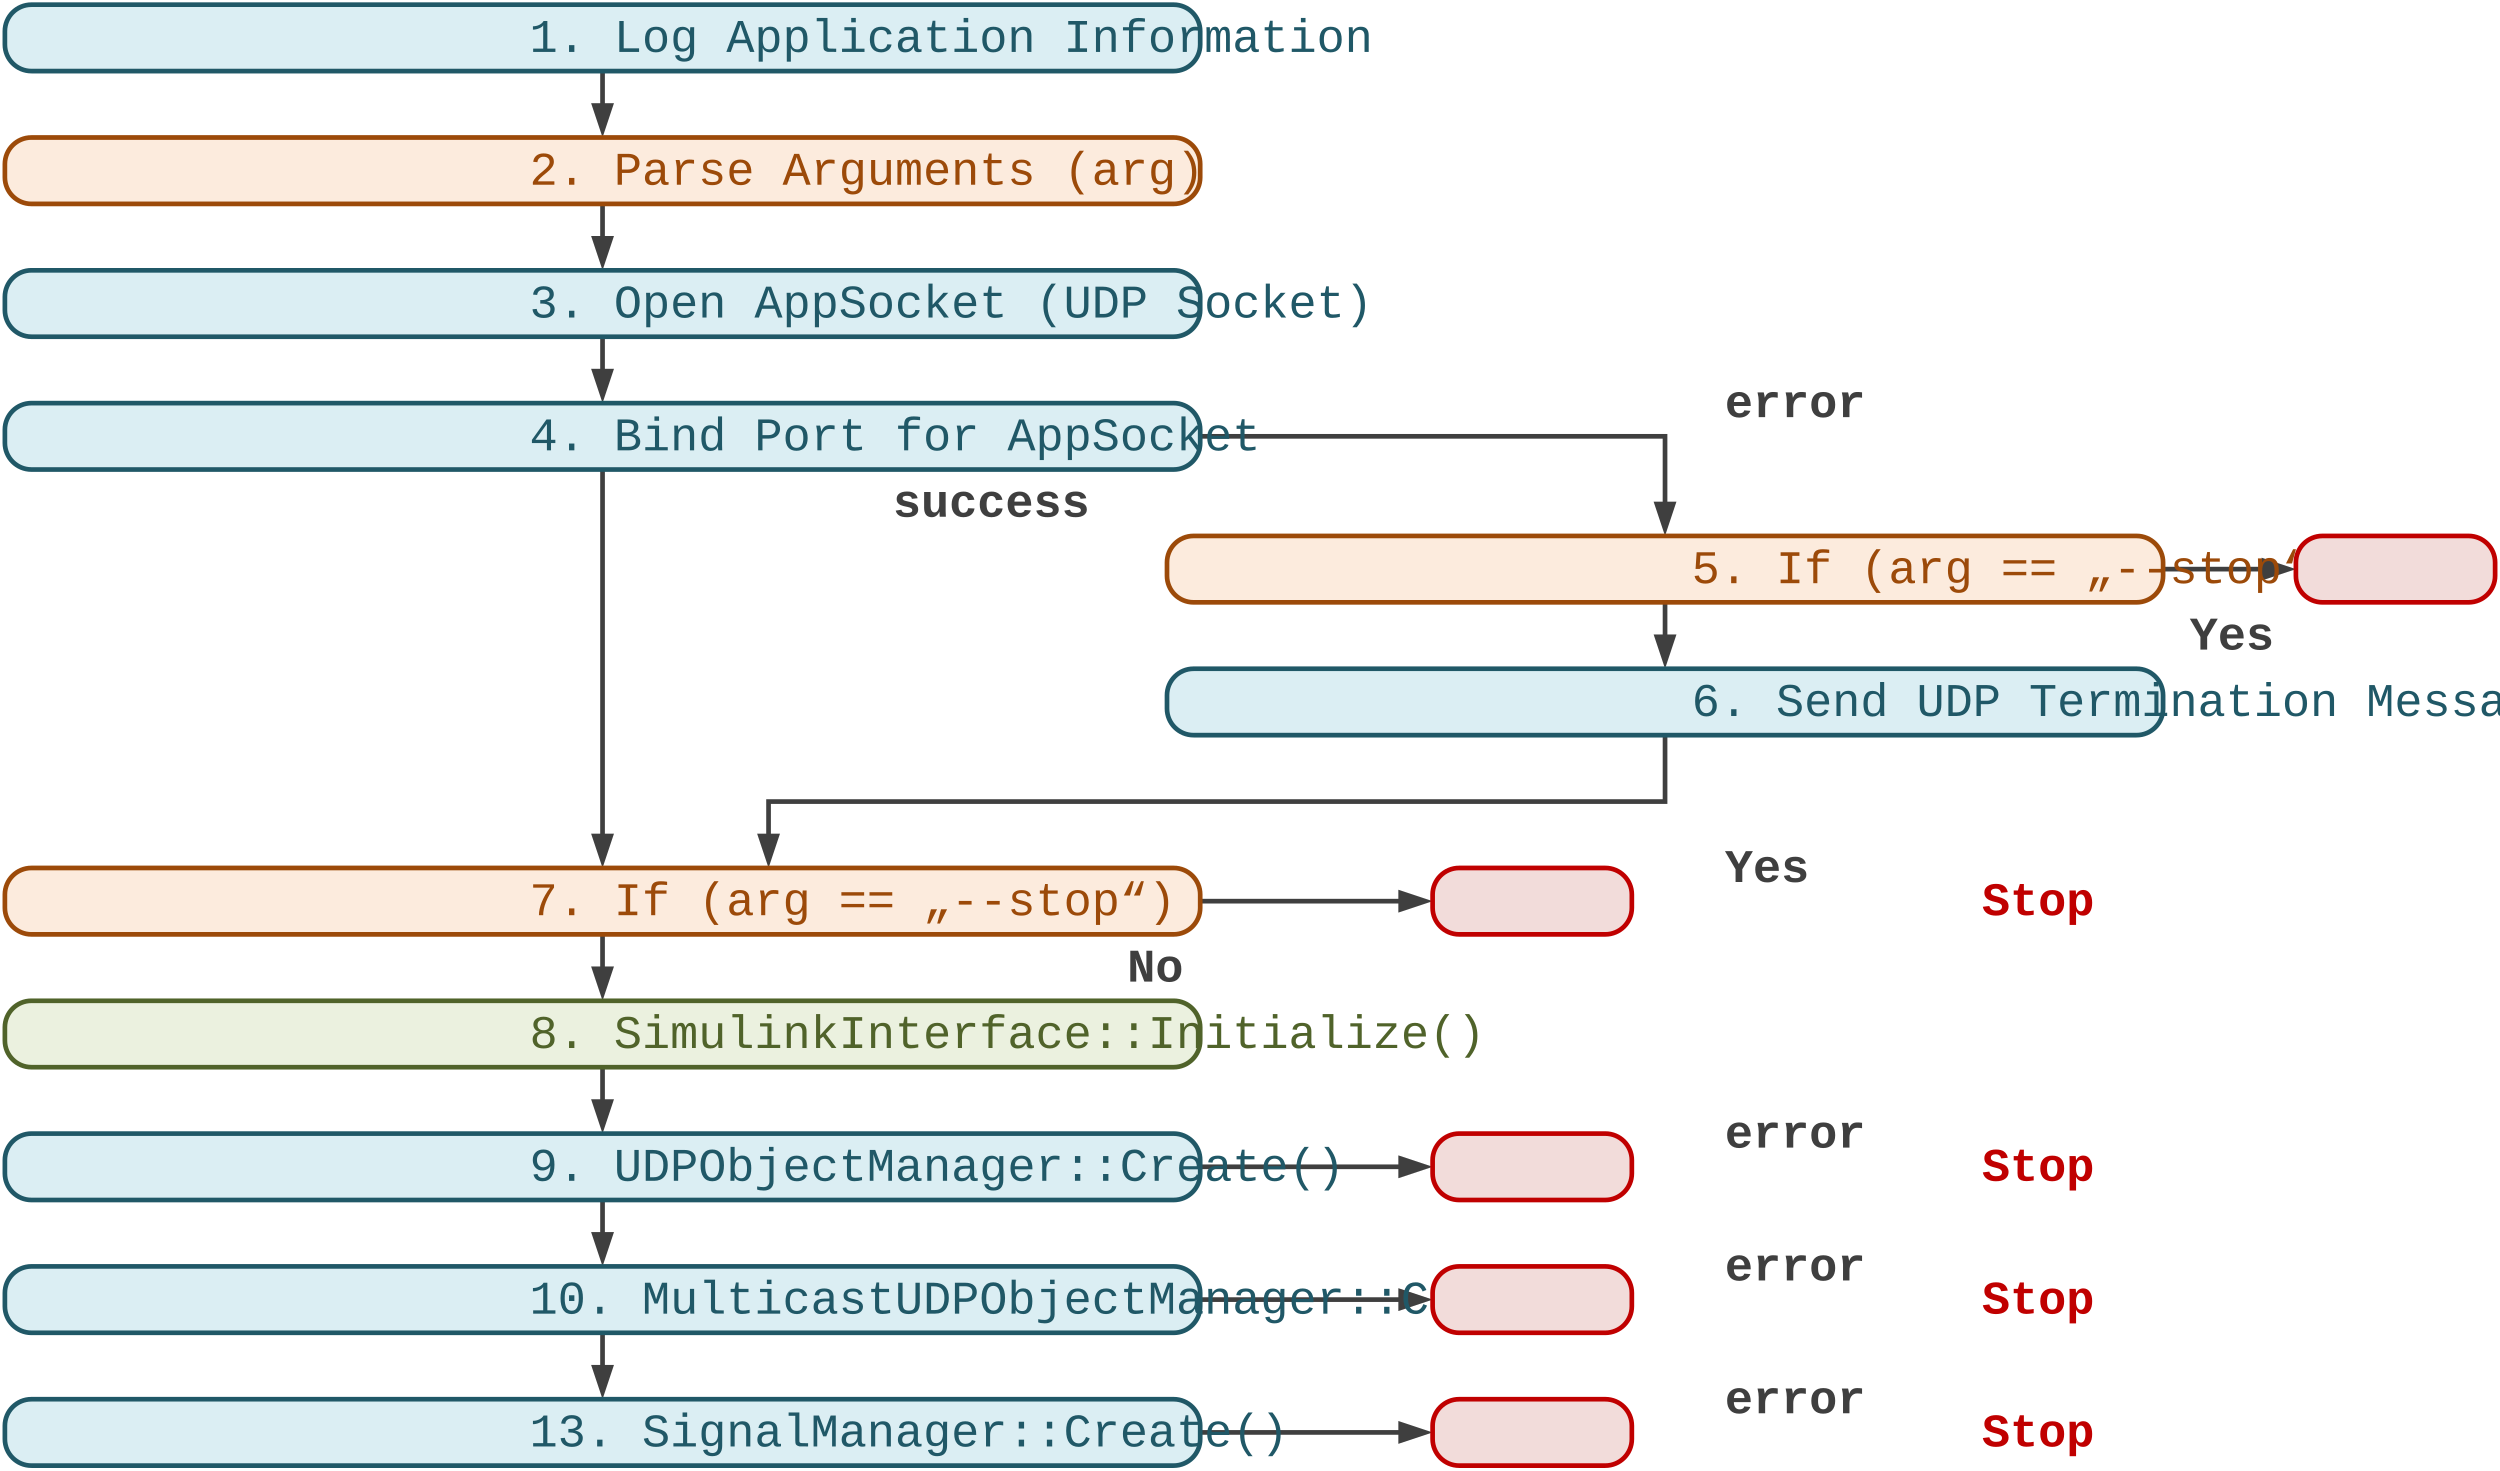
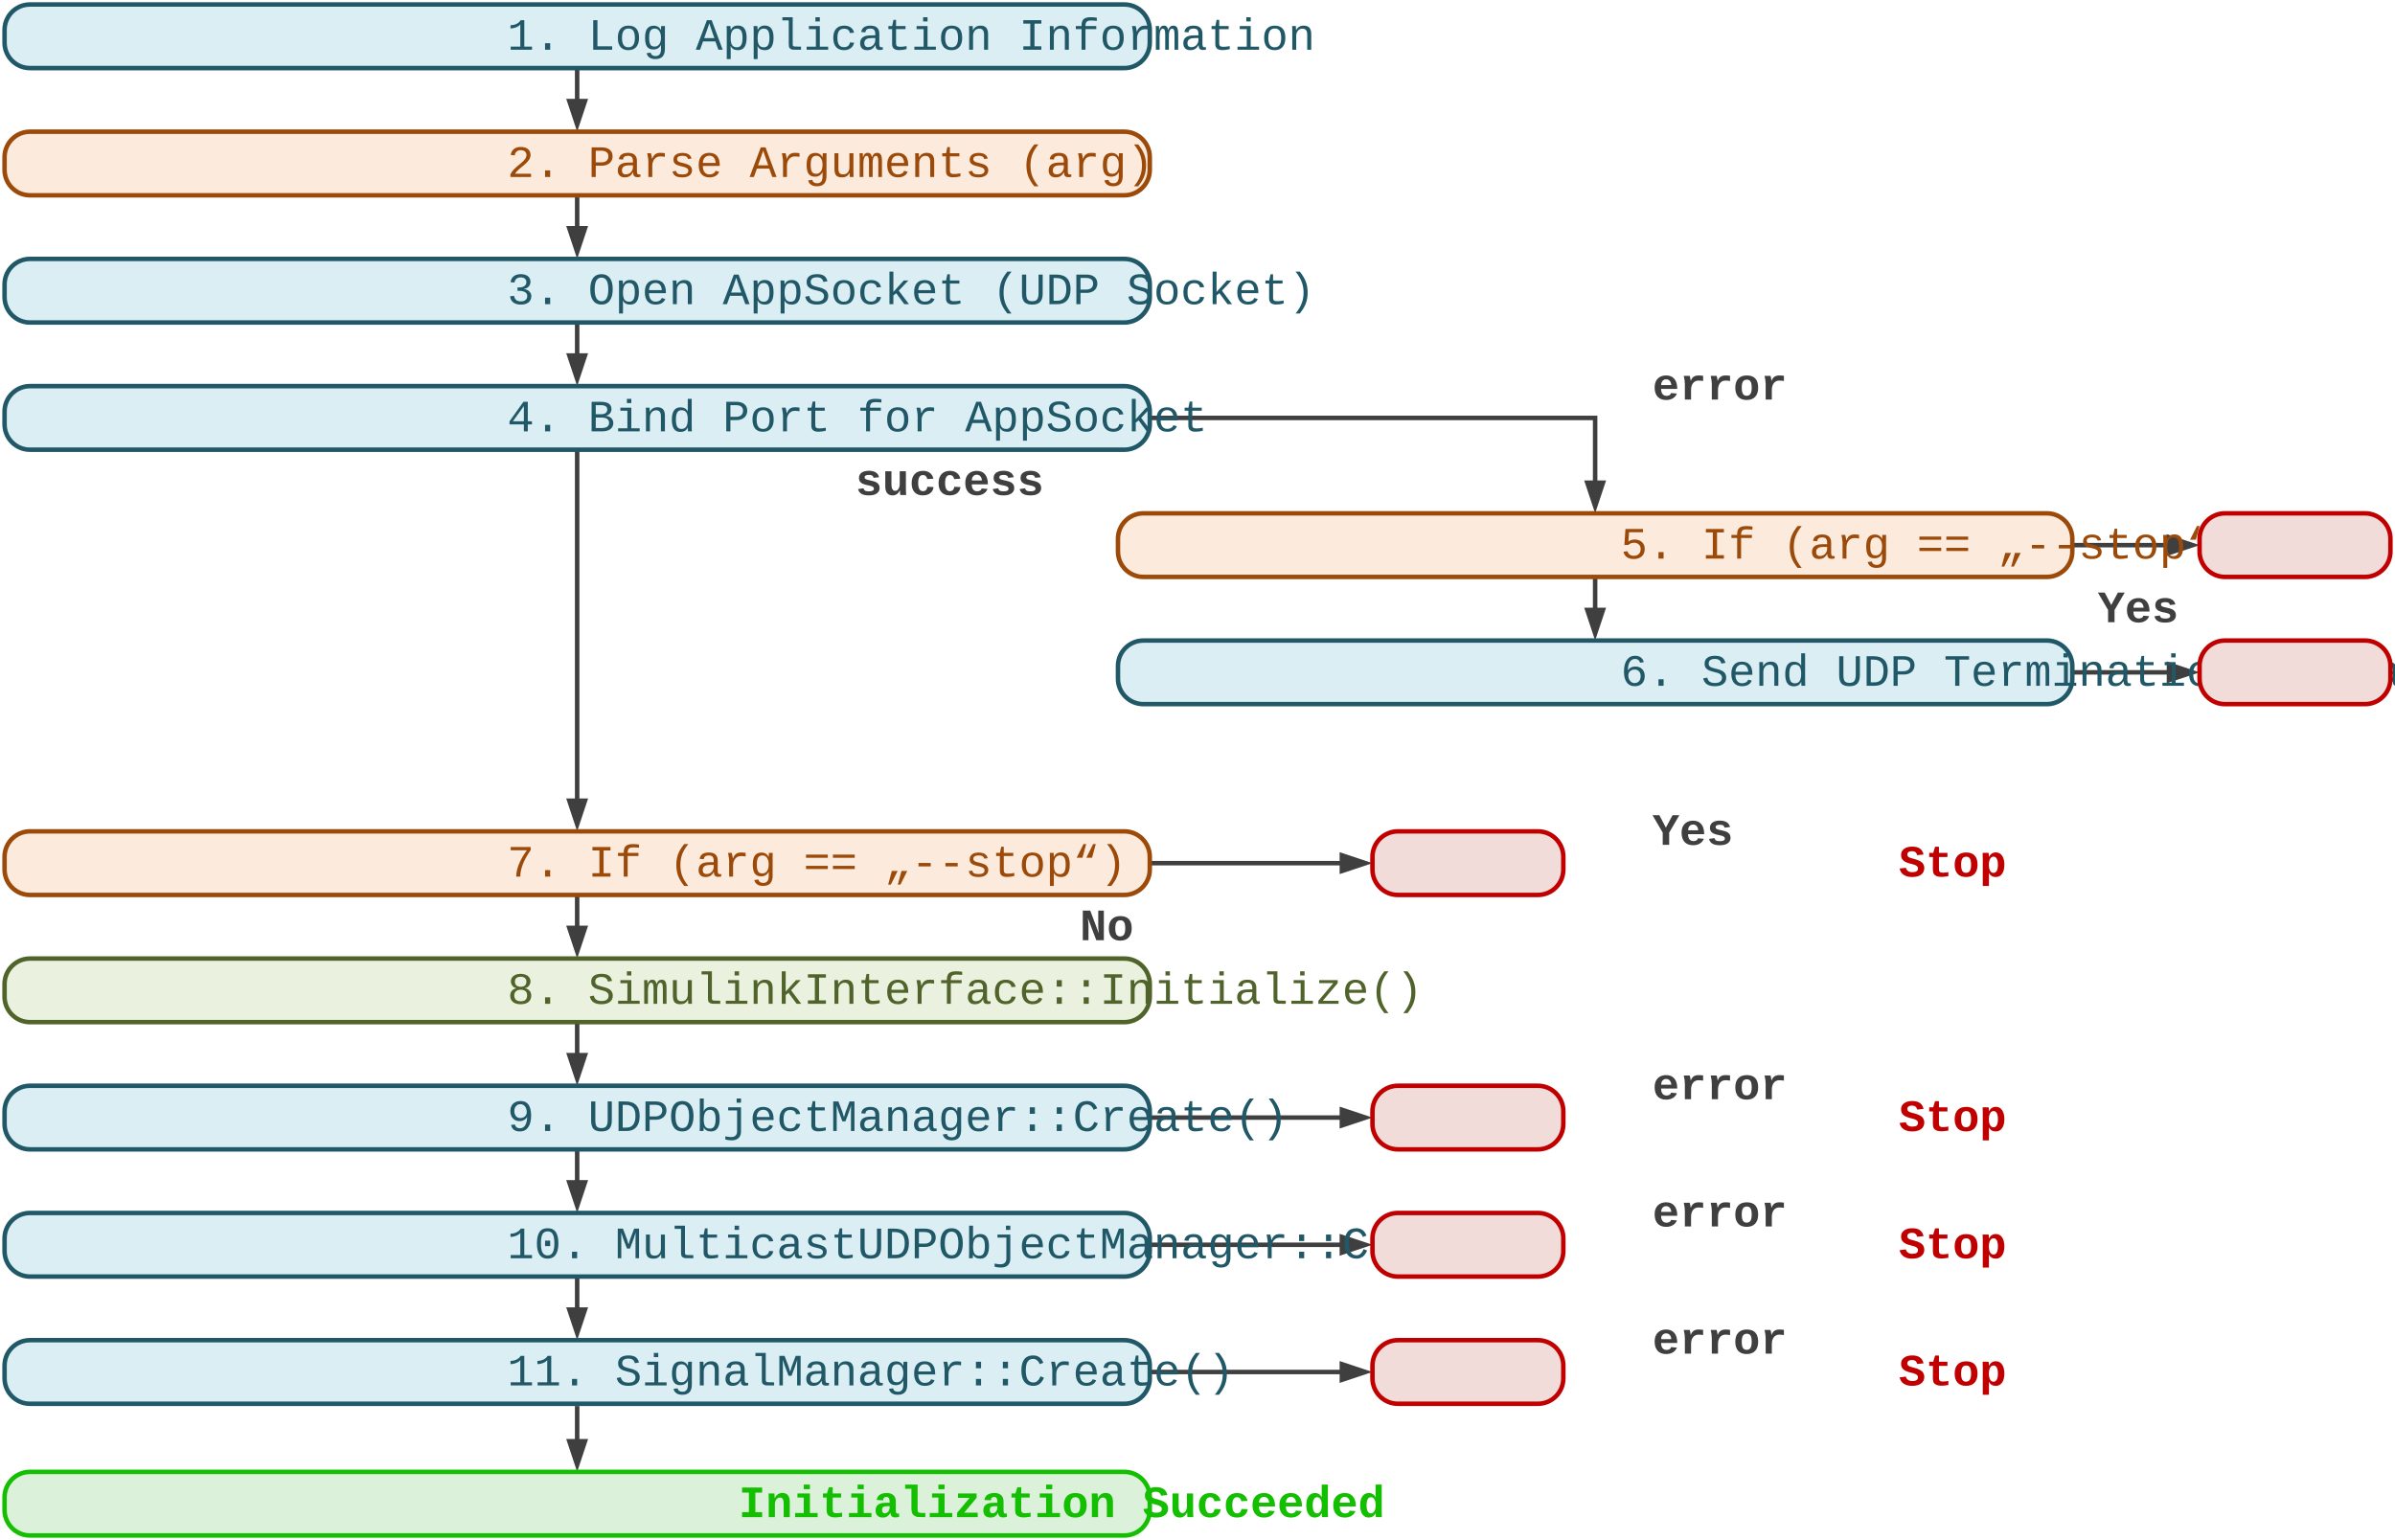
- <svg xmlns="http://www.w3.org/2000/svg" xmlns:ns1="http://schemas.microsoft.com/visio/2003/SVGExtensions/" xmlns:xlink="http://www.w3.org/1999/xlink" width="7.41in" height="4.358in" viewBox="0 0 533.496 313.811" xml:space="preserve" color-interpolation-filters="sRGB" class="st13">
+ <svg xmlns="http://www.w3.org/2000/svg" xmlns:ns1="http://schemas.microsoft.com/visio/2003/SVGExtensions/" xmlns:xlink="http://www.w3.org/1999/xlink" width="7.41in" height="4.766in" viewBox="0 0 533.496 343.157" xml:space="preserve" color-interpolation-filters="sRGB" class="st15">
  <ns1:documentProperties ns1:langID="1031" ns1:metric="true" ns1:viewMarkup="false">
    <ns1:userDefs>
      <ns1:ud ns1:nameU="msvNoAutoConnect" ns1:val="VT0(1):26" />
    </ns1:userDefs>
  </ns1:documentProperties>
  <style type="text/css">
	
		.st1 {marker-end:url(#mrkr13-6);stroke:#3f3f3f;stroke-width:1}
		.st2 {fill:#3f3f3f;fill-opacity:1;stroke:#3f3f3f;stroke-opacity:1;stroke-width:0.41}
		.st3 {fill:none;stroke:none;stroke-linecap:round;stroke-linejoin:round;stroke-width:0.75}
		.st4 {fill:#3f3f3f;font-family:Courier New;font-size:0.833em;font-weight:bold}
		.st5 {fill:#fcebdd;stroke:#9c4a09;stroke-width:1}
		.st6 {fill:#9c4a09;font-family:Courier New;font-size:0.833em}
		.st7 {fill:#dbeef3;stroke:#205867;stroke-width:1}
		.st8 {fill:#205867;font-family:Courier New;font-size:0.833em}
		.st9 {fill:#ebf1df;stroke:#50632a;stroke-width:1}
		.st10 {fill:#50632a;font-family:Courier New;font-size:0.833em}
		.st11 {fill:#f2dcda;stroke:#c00000;stroke-width:1}
		.st12 {fill:#c00000;font-family:Courier New;font-size:0.833em;font-weight:bold}
- 		.st13 {fill:none;fill-rule:evenodd;font-size:12px;overflow:visible;stroke-linecap:square;stroke-miterlimit:3}
+ 		.st13 {fill:#dcf1da;stroke:#13bf00;stroke-width:1}
+ 		.st14 {fill:#13bf00;font-family:Courier New;font-size:0.833em;font-weight:bold}
+ 		.st15 {fill:none;fill-rule:evenodd;font-size:12px;overflow:visible;stroke-linecap:square;stroke-miterlimit:3}
	
	</style>
  <defs id="Markers">
    <g id="lend13">
      <path d="M 3 1 L 0 0 L 3 -1 L 3 1 " style="stroke:none" />
    </g>
    <marker id="mrkr13-6" class="st2" ns1:arrowType="13" ns1:arrowSize="0" ns1:setback="7.32" refX="-7.32" orient="auto" markerUnits="strokeWidth" overflow="visible">
      <use xlink:href="#lend13" transform="scale(-2.44,-2.44) " />
    </marker>
  </defs>
-   <g ns1:mID="15" ns1:index="8" ns1:groupContext="foregroundPage">
+   <g ns1:mID="15" ns1:index="7" ns1:groupContext="foregroundPage">
    <ns1:pageProperties ns1:drawingScale="0.0393701" ns1:pageScale="0.0393701" ns1:drawingUnits="24" ns1:shadowOffsetX="9" ns1:shadowOffsetY="-9" />
-     <g id="shape13-1" ns1:mID="13" ns1:groupContext="shape" transform="translate(669.142,128.559) rotate(90)">
-       <path d="M0 313.81 L6.85 313.81" class="st1" />
-     </g>
-     <g id="shape19-7" ns1:mID="19" ns1:groupContext="shape" transform="translate(234.858,-199.425)">
-       <path d="M0 292.55 L120.47 292.55 L120.47 306.49" class="st1" />
-     </g>
-     <g id="shape21-12" ns1:mID="21" ns1:groupContext="shape" transform="translate(461.63,-192.339)">
-       <path d="M0 313.81 L21.03 313.81" class="st1" />
-     </g>
-     <g id="shape22-17" ns1:mID="22" ns1:groupContext="shape" transform="translate(163.992,-128.559)">
-       <path d="M191.34 285.46 L191.34 299.64 L0 299.64 L0 306.49" class="st1" />
-     </g>
-     <g id="shape23-22" ns1:mID="23" ns1:groupContext="shape" transform="translate(256.118,-121.472)">
-       <path d="M0 313.81 L42.29 313.81" class="st1" />
-     </g>
-     <g id="shape34-27" ns1:mID="34" ns1:groupContext="shape" transform="translate(256.118,-64.7795)">
-       <path d="M0 313.81 L42.29 313.81" class="st1" />
-     </g>
-     <g id="shape11-32" ns1:mID="11" ns1:groupContext="shape" transform="translate(442.37,43.5197) rotate(90)">
-       <path d="M0 313.81 L6.85 313.81" class="st1" />
-     </g>
-     <g id="shape12-37" ns1:mID="12" ns1:groupContext="shape" transform="translate(442.37,71.8661) rotate(90)">
-       <path d="M0 313.81 L6.85 313.81" class="st1" />
-     </g>
-     <g id="shape14-42" ns1:mID="14" ns1:groupContext="shape" transform="translate(442.37,199.425) rotate(90)">
-       <path d="M0 313.81 L6.85 313.81" class="st1" />
-     </g>
-     <g id="shape16-47" ns1:mID="16" ns1:groupContext="shape" transform="translate(442.37,227.772) rotate(90)">
-       <path d="M0 313.81 L6.85 313.81" class="st1" />
-     </g>
-     <g id="shape17-52" ns1:mID="17" ns1:groupContext="shape" transform="translate(442.37,256.118) rotate(90)">
-       <path d="M0 313.81 L6.85 313.81" class="st1" />
-     </g>
-     <g id="shape18-57" ns1:mID="18" ns1:groupContext="shape" transform="translate(442.37,100.213) rotate(90)">
-       <path d="M0 313.81 L77.72 313.81" class="st1" />
-     </g>
-     <g id="shape26-62" ns1:mID="26" ns1:groupContext="shape" transform="translate(71.8661,-199.425)">
-       <ns1:textBlock ns1:margins="rect(4,4,4,4)" ns1:tabSpace="42.5197" />
-       <ns1:textRect cx="28.346" cy="306.724" width="56.7" height="14.173" />
-       <rect x="0" y="299.638" width="56.693" height="14.173" class="st3" />
-       <text x="10.69" y="309.72" class="st4" ns1:langID="1031">
+     <g id="shape51-1" ns1:mID="51" ns1:groupContext="shape" transform="translate(461.63,-193.339)">
+       <path d="M0 343.16 L21.03 343.16" class="st1" />
+     </g>
+     <g id="shape50-7" ns1:mID="50" ns1:groupContext="shape" transform="translate(471.717,313.811) rotate(90)">
+       <path d="M0 343.16 L6.85 343.16" class="st1" />
+     </g>
+     <g id="shape13-12" ns1:mID="13" ns1:groupContext="shape" transform="translate(698.488,128.559) rotate(90)">
+       <path d="M0 343.16 L6.85 343.16" class="st1" />
+     </g>
+     <g id="shape19-17" ns1:mID="19" ns1:groupContext="shape" transform="translate(234.858,-228.772)">
+       <path d="M0 321.9 L120.47 321.9 L120.47 335.84" class="st1" />
+     </g>
+     <g id="shape21-22" ns1:mID="21" ns1:groupContext="shape" transform="translate(461.63,-221.685)">
+       <path d="M0 343.16 L21.03 343.16" class="st1" />
+     </g>
+     <g id="shape23-27" ns1:mID="23" ns1:groupContext="shape" transform="translate(256.118,-150.819)">
+       <path d="M0 343.16 L42.29 343.16" class="st1" />
+     </g>
+     <g id="shape34-32" ns1:mID="34" ns1:groupContext="shape" transform="translate(256.118,-94.126)">
+       <path d="M0 343.16 L42.29 343.16" class="st1" />
+     </g>
+     <g id="shape11-37" ns1:mID="11" ns1:groupContext="shape" transform="translate(471.717,43.5197) rotate(90)">
+       <path d="M0 343.16 L6.85 343.16" class="st1" />
+     </g>
+     <g id="shape12-42" ns1:mID="12" ns1:groupContext="shape" transform="translate(471.717,71.8661) rotate(90)">
+       <path d="M0 343.16 L6.85 343.16" class="st1" />
+     </g>
+     <g id="shape14-47" ns1:mID="14" ns1:groupContext="shape" transform="translate(471.717,199.425) rotate(90)">
+       <path d="M0 343.16 L6.85 343.16" class="st1" />
+     </g>
+     <g id="shape16-52" ns1:mID="16" ns1:groupContext="shape" transform="translate(471.717,227.772) rotate(90)">
+       <path d="M0 343.16 L6.85 343.16" class="st1" />
+     </g>
+     <g id="shape17-57" ns1:mID="17" ns1:groupContext="shape" transform="translate(471.717,256.118) rotate(90)">
+       <path d="M0 343.16 L6.85 343.16" class="st1" />
+     </g>
+     <g id="shape18-62" ns1:mID="18" ns1:groupContext="shape" transform="translate(471.717,100.213) rotate(90)">
+       <path d="M0 343.16 L77.72 343.16" class="st1" />
+     </g>
+     <g id="shape26-67" ns1:mID="26" ns1:groupContext="shape" transform="translate(71.8661,-228.772)">
+       <ns1:textBlock ns1:margins="rect(4,4,4,4)" ns1:tabSpace="42.5197" />
+       <ns1:textRect cx="28.346" cy="336.071" width="56.7" height="14.173" />
+       <rect x="0" y="328.984" width="56.693" height="14.173" class="st3" />
+       <text x="10.69" y="339.07" class="st4" ns1:langID="1031">
        <ns1:paragraph ns1:horizAlign="2" />
        <ns1:tabList />success</text>
    </g>
-     <g id="shape27-65" ns1:mID="27" ns1:groupContext="shape" transform="translate(256.118,-220.685)">
-       <ns1:textBlock ns1:margins="rect(4,4,4,4)" ns1:tabSpace="42.5197" />
-       <ns1:textRect cx="28.346" cy="306.724" width="56.7" height="14.173" />
-       <rect x="0" y="299.638" width="56.693" height="14.173" class="st3" />
-       <text x="4" y="309.72" class="st4" ns1:langID="1031">
+     <g id="shape27-70" ns1:mID="27" ns1:groupContext="shape" transform="translate(256.118,-250.031)">
+       <ns1:textBlock ns1:margins="rect(4,4,4,4)" ns1:tabSpace="42.5197" />
+       <ns1:textRect cx="28.346" cy="336.071" width="56.7" height="14.173" />
+       <rect x="0" y="328.984" width="56.693" height="14.173" class="st3" />
+       <text x="4" y="339.07" class="st4" ns1:langID="1031">
        <ns1:paragraph />
        <ns1:tabList />error</text>
    </g>
-     <g id="shape28-68" ns1:mID="28" ns1:groupContext="shape" transform="translate(355.331,-171.079)">
-       <ns1:textBlock ns1:margins="rect(4,4,4,4)" ns1:tabSpace="42.5197" />
-       <ns1:textRect cx="14.173" cy="306.724" width="28.35" height="14.173" />
-       <rect x="0" y="299.638" width="28.346" height="14.173" class="st3" />
-       <text x="4" y="309.72" class="st4" ns1:langID="1031">
+     <g id="shape28-73" ns1:mID="28" ns1:groupContext="shape" transform="translate(355.331,-200.425)">
+       <ns1:textBlock ns1:margins="rect(4,4,4,4)" ns1:tabSpace="42.5197" />
+       <ns1:textRect cx="14.173" cy="336.071" width="28.35" height="14.173" />
+       <rect x="0" y="328.984" width="28.346" height="14.173" class="st3" />
+       <text x="4" y="339.07" class="st4" ns1:langID="1031">
        <ns1:paragraph />
        <ns1:tabList />Yes</text>
    </g>
-     <g id="shape29-71" ns1:mID="29" ns1:groupContext="shape" transform="translate(461.63,-192.339)">
-       <ns1:textBlock ns1:margins="rect(4,4,4,4)" ns1:tabSpace="42.5197" />
-       <ns1:textRect cx="14.173" cy="306.724" width="28.35" height="14.173" />
-       <rect x="0" y="299.638" width="28.346" height="14.173" class="st3" />
-       <text x="4" y="309.72" class="st4" ns1:langID="1031">
+     <g id="shape29-76" ns1:mID="29" ns1:groupContext="shape" transform="translate(461.63,-221.685)">
+       <ns1:textBlock ns1:margins="rect(4,4,4,4)" ns1:tabSpace="42.5197" />
+       <ns1:textRect cx="14.173" cy="336.071" width="28.35" height="14.173" />
+       <rect x="0" y="328.984" width="28.346" height="14.173" class="st3" />
+       <text x="4" y="339.07" class="st4" ns1:langID="1031">
        <ns1:paragraph />
        <ns1:tabList />No</text>
    </g>
-     <g id="shape30-74" ns1:mID="30" ns1:groupContext="shape" transform="translate(256.118,-121.472)">
-       <ns1:textBlock ns1:margins="rect(4,4,4,4)" ns1:tabSpace="42.5197" />
-       <ns1:textRect cx="14.173" cy="306.724" width="28.35" height="14.173" />
-       <rect x="0" y="299.638" width="28.346" height="14.173" class="st3" />
-       <text x="4" y="309.72" class="st4" ns1:langID="1031">
+     <g id="shape30-79" ns1:mID="30" ns1:groupContext="shape" transform="translate(256.118,-150.819)">
+       <ns1:textBlock ns1:margins="rect(4,4,4,4)" ns1:tabSpace="42.5197" />
+       <ns1:textRect cx="14.173" cy="336.071" width="28.35" height="14.173" />
+       <rect x="0" y="328.984" width="28.346" height="14.173" class="st3" />
+       <text x="4" y="339.07" class="st4" ns1:langID="1031">
        <ns1:paragraph />
        <ns1:tabList />Yes</text>
    </g>
-     <g id="shape31-77" ns1:mID="31" ns1:groupContext="shape" transform="translate(128.559,-100.213)">
-       <ns1:textBlock ns1:margins="rect(4,4,4,4)" ns1:tabSpace="42.5197" />
-       <ns1:textRect cx="14.173" cy="306.724" width="28.35" height="14.173" />
-       <rect x="0" y="299.638" width="28.346" height="14.173" class="st3" />
-       <text x="4" y="309.72" class="st4" ns1:langID="1031">
+     <g id="shape31-82" ns1:mID="31" ns1:groupContext="shape" transform="translate(128.559,-129.559)">
+       <ns1:textBlock ns1:margins="rect(4,4,4,4)" ns1:tabSpace="42.5197" />
+       <ns1:textRect cx="14.173" cy="336.071" width="28.35" height="14.173" />
+       <rect x="0" y="328.984" width="28.346" height="14.173" class="st3" />
+       <text x="4" y="339.07" class="st4" ns1:langID="1031">
        <ns1:paragraph />
        <ns1:tabList />No</text>
    </g>
-     <g id="shape33-80" ns1:mID="33" ns1:groupContext="shape" transform="translate(442.37,15.1732) rotate(90)">
-       <path d="M0 313.81 L6.85 313.81" class="st1" />
-     </g>
-     <g id="shape36-85" ns1:mID="36" ns1:groupContext="shape" transform="translate(256.118,-64.7795)">
-       <ns1:textBlock ns1:margins="rect(4,4,4,4)" ns1:tabSpace="42.5197" />
-       <ns1:textRect cx="21.26" cy="306.724" width="42.52" height="14.173" />
-       <rect x="0" y="299.638" width="42.52" height="14.173" class="st3" />
-       <text x="4" y="309.72" class="st4" ns1:langID="1031">
+     <g id="shape33-85" ns1:mID="33" ns1:groupContext="shape" transform="translate(471.717,15.1732) rotate(90)">
+       <path d="M0 343.16 L6.85 343.16" class="st1" />
+     </g>
+     <g id="shape36-90" ns1:mID="36" ns1:groupContext="shape" transform="translate(256.118,-94.126)">
+       <ns1:textBlock ns1:margins="rect(4,4,4,4)" ns1:tabSpace="42.5197" />
+       <ns1:textRect cx="21.26" cy="336.071" width="42.52" height="14.173" />
+       <rect x="0" y="328.984" width="42.52" height="14.173" class="st3" />
+       <text x="4" y="339.07" class="st4" ns1:langID="1031">
        <ns1:paragraph />
        <ns1:tabList />error</text>
    </g>
-     <g id="shape40-88" ns1:mID="40" ns1:groupContext="shape" transform="translate(256.118,-36.4331)">
-       <path d="M0 313.81 L42.29 313.81" class="st1" />
-     </g>
-     <g id="shape41-93" ns1:mID="41" ns1:groupContext="shape" transform="translate(256.118,-8.08661)">
-       <path d="M0 313.81 L42.29 313.81" class="st1" />
-     </g>
-     <g id="shape42-98" ns1:mID="42" ns1:groupContext="shape" transform="translate(442.37,284.465) rotate(90)">
-       <path d="M0 313.81 L6.85 313.81" class="st1" />
-     </g>
-     <g id="shape47-103" ns1:mID="47" ns1:groupContext="shape" transform="translate(256.118,-8.08661)">
-       <ns1:textBlock ns1:margins="rect(4,4,4,4)" ns1:tabSpace="42.5197" />
-       <ns1:textRect cx="21.26" cy="306.724" width="42.52" height="14.173" />
-       <rect x="0" y="299.638" width="42.52" height="14.173" class="st3" />
-       <text x="4" y="309.72" class="st4" ns1:langID="1031">
+     <g id="shape40-93" ns1:mID="40" ns1:groupContext="shape" transform="translate(256.118,-65.7795)">
+       <path d="M0 343.16 L42.29 343.16" class="st1" />
+     </g>
+     <g id="shape41-98" ns1:mID="41" ns1:groupContext="shape" transform="translate(256.118,-37.4331)">
+       <path d="M0 343.16 L42.29 343.16" class="st1" />
+     </g>
+     <g id="shape42-103" ns1:mID="42" ns1:groupContext="shape" transform="translate(471.717,284.465) rotate(90)">
+       <path d="M0 343.16 L6.85 343.16" class="st1" />
+     </g>
+     <g id="shape47-108" ns1:mID="47" ns1:groupContext="shape" transform="translate(256.118,-37.4331)">
+       <ns1:textBlock ns1:margins="rect(4,4,4,4)" ns1:tabSpace="42.5197" />
+       <ns1:textRect cx="21.26" cy="336.071" width="42.52" height="14.173" />
+       <rect x="0" y="328.984" width="42.52" height="14.173" class="st3" />
+       <text x="4" y="339.07" class="st4" ns1:langID="1031">
        <ns1:paragraph />
        <ns1:tabList />error</text>
    </g>
-     <g id="shape1-106" ns1:mID="1" ns1:groupContext="shape" transform="translate(1,-270.291)">
-       <ns1:textBlock ns1:margins="rect(4,4,4,4)" ns1:tabSpace="42.5197" />
-       <ns1:textRect cx="127.559" cy="306.724" width="255.12" height="14.173" />
-       <rect x="0" y="299.638" width="255.118" height="14.173" rx="5.669" ry="5.669" class="st5" />
-       <text x="4" y="309.72" class="st6" ns1:langID="1031">
+     <g id="shape1-111" ns1:mID="1" ns1:groupContext="shape" transform="translate(1,-299.638)">
+       <ns1:textBlock ns1:margins="rect(4,4,4,4)" ns1:tabSpace="42.5197" />
+       <ns1:textRect cx="127.559" cy="336.071" width="255.12" height="14.173" />
+       <rect x="0" y="328.984" width="255.118" height="14.173" rx="5.669" ry="5.669" class="st5" />
+       <text x="4" y="339.07" class="st6" ns1:langID="1031">
        <ns1:paragraph />
        <ns1:tabList />2. Parse Arguments (arg)</text>
    </g>
-     <g id="shape2-109" ns1:mID="2" ns1:groupContext="shape" transform="translate(1,-241.945)">
-       <ns1:textBlock ns1:margins="rect(4,4,4,4)" ns1:tabSpace="42.5197" />
-       <ns1:textRect cx="127.559" cy="306.724" width="255.12" height="14.173" />
-       <rect x="0" y="299.638" width="255.118" height="14.173" rx="5.669" ry="5.669" class="st7" />
-       <text x="4" y="309.72" class="st8" ns1:langID="1031">
+     <g id="shape2-114" ns1:mID="2" ns1:groupContext="shape" transform="translate(1,-271.291)">
+       <ns1:textBlock ns1:margins="rect(4,4,4,4)" ns1:tabSpace="42.5197" />
+       <ns1:textRect cx="127.559" cy="336.071" width="255.12" height="14.173" />
+       <rect x="0" y="328.984" width="255.118" height="14.173" rx="5.669" ry="5.669" class="st7" />
+       <text x="4" y="339.07" class="st8" ns1:langID="1031">
        <ns1:paragraph />
        <ns1:tabList />3. Open AppSocket (UDP Socket)</text>
    </g>
-     <g id="shape3-112" ns1:mID="3" ns1:groupContext="shape" transform="translate(1.00001,-213.598)">
-       <ns1:textBlock ns1:margins="rect(4,4,4,4)" ns1:tabSpace="42.5197" />
-       <ns1:textRect cx="127.559" cy="306.724" width="255.12" height="14.173" />
-       <rect x="0" y="299.638" width="255.118" height="14.173" rx="5.669" ry="5.669" class="st7" />
-       <text x="4" y="309.72" class="st8" ns1:langID="1031">
+     <g id="shape3-117" ns1:mID="3" ns1:groupContext="shape" transform="translate(1.00001,-242.945)">
+       <ns1:textBlock ns1:margins="rect(4,4,4,4)" ns1:tabSpace="42.5197" />
+       <ns1:textRect cx="127.559" cy="336.071" width="255.12" height="14.173" />
+       <rect x="0" y="328.984" width="255.118" height="14.173" rx="5.669" ry="5.669" class="st7" />
+       <text x="4" y="339.07" class="st8" ns1:langID="1031">
        <ns1:paragraph />
        <ns1:tabList />4. Bind Port for AppSocket</text>
    </g>
-     <g id="shape4-115" ns1:mID="4" ns1:groupContext="shape" transform="translate(249.032,-185.252)">
-       <ns1:textBlock ns1:margins="rect(4,4,4,4)" ns1:tabSpace="42.5197" />
-       <ns1:textRect cx="106.299" cy="306.724" width="212.6" height="14.173" />
-       <rect x="0" y="299.638" width="212.598" height="14.173" rx="5.669" ry="5.669" class="st5" />
-       <text x="4" y="309.72" class="st6" ns1:langID="1031">
+     <g id="shape4-120" ns1:mID="4" ns1:groupContext="shape" transform="translate(249.032,-214.598)">
+       <ns1:textBlock ns1:margins="rect(4,4,4,4)" ns1:tabSpace="42.5197" />
+       <ns1:textRect cx="106.299" cy="336.071" width="212.6" height="14.173" />
+       <rect x="0" y="328.984" width="212.598" height="14.173" rx="5.669" ry="5.669" class="st5" />
+       <text x="4" y="339.07" class="st6" ns1:langID="1031">
        <ns1:paragraph />
        <ns1:tabList />5. If (arg == „--stop“)</text>
    </g>
-     <g id="shape5-118" ns1:mID="5" ns1:groupContext="shape" transform="translate(249.032,-156.905)">
-       <ns1:textBlock ns1:margins="rect(4,4,4,4)" ns1:tabSpace="42.5197" />
-       <ns1:textRect cx="106.299" cy="306.724" width="212.6" height="14.173" />
-       <rect x="0" y="299.638" width="212.598" height="14.173" rx="5.669" ry="5.669" class="st7" />
-       <text x="4" y="309.72" class="st8" ns1:langID="1031">
+     <g id="shape5-123" ns1:mID="5" ns1:groupContext="shape" transform="translate(249.032,-186.252)">
+       <ns1:textBlock ns1:margins="rect(4,4,4,4)" ns1:tabSpace="42.5197" />
+       <ns1:textRect cx="106.299" cy="336.071" width="212.6" height="14.173" />
+       <rect x="0" y="328.984" width="212.598" height="14.173" rx="5.669" ry="5.669" class="st7" />
+       <text x="4" y="339.07" class="st8" ns1:langID="1031">
        <ns1:paragraph />
        <ns1:tabList />6. Send UDP Termination Message</text>
    </g>
-     <g id="shape6-121" ns1:mID="6" ns1:groupContext="shape" transform="translate(1,-114.386)">
-       <ns1:textBlock ns1:margins="rect(4,4,4,4)" ns1:tabSpace="42.5197" />
-       <ns1:textRect cx="127.559" cy="306.724" width="255.12" height="14.173" />
-       <rect x="0" y="299.638" width="255.118" height="14.173" rx="5.669" ry="5.669" class="st5" />
-       <text x="4" y="309.72" class="st6" ns1:langID="1031">
+     <g id="shape6-126" ns1:mID="6" ns1:groupContext="shape" transform="translate(1,-143.732)">
+       <ns1:textBlock ns1:margins="rect(4,4,4,4)" ns1:tabSpace="42.5197" />
+       <ns1:textRect cx="127.559" cy="336.071" width="255.12" height="14.173" />
+       <rect x="0" y="328.984" width="255.118" height="14.173" rx="5.669" ry="5.669" class="st5" />
+       <text x="4" y="339.07" class="st6" ns1:langID="1031">
        <ns1:paragraph />
        <ns1:tabList />7. If (arg == „--stop“)</text>
    </g>
-     <g id="shape7-124" ns1:mID="7" ns1:groupContext="shape" transform="translate(1,-86.0394)">
-       <ns1:textBlock ns1:margins="rect(4,4,4,4)" ns1:tabSpace="42.5197" />
-       <ns1:textRect cx="127.559" cy="306.724" width="255.12" height="14.173" />
-       <rect x="0" y="299.638" width="255.118" height="14.173" rx="5.669" ry="5.669" class="st9" />
-       <text x="4" y="309.72" class="st10" ns1:langID="1031">
+     <g id="shape7-129" ns1:mID="7" ns1:groupContext="shape" transform="translate(1,-115.386)">
+       <ns1:textBlock ns1:margins="rect(4,4,4,4)" ns1:tabSpace="42.5197" />
+       <ns1:textRect cx="127.559" cy="336.071" width="255.12" height="14.173" />
+       <rect x="0" y="328.984" width="255.118" height="14.173" rx="5.669" ry="5.669" class="st9" />
+       <text x="4" y="339.07" class="st10" ns1:langID="1031">
        <ns1:paragraph />
        <ns1:tabList />8. SimulinkInterface::Initialize()</text>
    </g>
-     <g id="shape8-127" ns1:mID="8" ns1:groupContext="shape" transform="translate(1,-57.6929)">
-       <ns1:textBlock ns1:margins="rect(4,4,4,4)" ns1:tabSpace="42.5197" />
-       <ns1:textRect cx="127.559" cy="306.724" width="255.12" height="14.173" />
-       <rect x="0" y="299.638" width="255.118" height="14.173" rx="5.669" ry="5.669" class="st7" />
-       <text x="4" y="309.72" class="st8" ns1:langID="1031">
+     <g id="shape8-132" ns1:mID="8" ns1:groupContext="shape" transform="translate(1,-87.0394)">
+       <ns1:textBlock ns1:margins="rect(4,4,4,4)" ns1:tabSpace="42.5197" />
+       <ns1:textRect cx="127.559" cy="336.071" width="255.12" height="14.173" />
+       <rect x="0" y="328.984" width="255.118" height="14.173" rx="5.669" ry="5.669" class="st7" />
+       <text x="4" y="339.07" class="st8" ns1:langID="1031">
        <ns1:paragraph />
        <ns1:tabList />9. UDPObjectManager::Create()</text>
    </g>
-     <g id="shape32-130" ns1:mID="32" ns1:groupContext="shape" transform="translate(1,-298.638)">
-       <ns1:textBlock ns1:margins="rect(4,4,4,4)" ns1:tabSpace="42.5197" />
-       <ns1:textRect cx="127.559" cy="306.724" width="255.12" height="14.173" />
-       <rect x="0" y="299.638" width="255.118" height="14.173" rx="5.669" ry="5.669" class="st7" />
-       <text x="4" y="309.72" class="st8" ns1:langID="1031">
+     <g id="shape32-135" ns1:mID="32" ns1:groupContext="shape" transform="translate(1,-327.984)">
+       <ns1:textBlock ns1:margins="rect(4,4,4,4)" ns1:tabSpace="42.5197" />
+       <ns1:textRect cx="127.559" cy="336.071" width="255.12" height="14.173" />
+       <rect x="0" y="328.984" width="255.118" height="14.173" rx="5.669" ry="5.669" class="st7" />
+       <text x="4" y="339.07" class="st8" ns1:langID="1031">
        <ns1:paragraph />
        <ns1:tabList />1. Log Application Information</text>
    </g>
-     <g id="shape43-133" ns1:mID="43" ns1:groupContext="shape" transform="translate(1.00001,-29.3465)">
-       <ns1:textBlock ns1:margins="rect(4,4,4,4)" ns1:tabSpace="42.5197" />
-       <ns1:textRect cx="127.559" cy="306.724" width="255.12" height="14.173" />
-       <rect x="0" y="299.638" width="255.118" height="14.173" rx="5.669" ry="5.669" class="st7" />
-       <text x="4" y="309.72" class="st8" ns1:langID="1031">
+     <g id="shape43-138" ns1:mID="43" ns1:groupContext="shape" transform="translate(1.00001,-58.6929)">
+       <ns1:textBlock ns1:margins="rect(4,4,4,4)" ns1:tabSpace="42.5197" />
+       <ns1:textRect cx="127.559" cy="336.071" width="255.12" height="14.173" />
+       <rect x="0" y="328.984" width="255.118" height="14.173" rx="5.669" ry="5.669" class="st7" />
+       <text x="4" y="339.07" class="st8" ns1:langID="1031">
        <ns1:paragraph />
        <ns1:tabList />10. MulticastUDPObjectManager::Create()</text>
    </g>
-     <g id="shape44-136" ns1:mID="44" ns1:groupContext="shape" transform="translate(1.00001,-1)">
-       <ns1:textBlock ns1:margins="rect(4,4,4,4)" ns1:tabSpace="42.5197" />
-       <ns1:textRect cx="127.559" cy="306.724" width="255.12" height="14.173" />
-       <rect x="0" y="299.638" width="255.118" height="14.173" rx="5.669" ry="5.669" class="st7" />
-       <text x="4" y="309.72" class="st8" ns1:langID="1031">
-         <ns1:paragraph />
-         <ns1:tabList />13. SignalManager::Create()</text>
-     </g>
-     <g id="shape24-139" ns1:mID="24" ns1:groupContext="shape" transform="translate(305.724,-114.386)">
-       <ns1:textBlock ns1:margins="rect(4,4,4,4)" ns1:tabSpace="42.5197" />
-       <ns1:textRect cx="21.26" cy="306.724" width="42.52" height="14.173" />
-       <rect x="0" y="299.638" width="42.52" height="14.173" rx="5.669" ry="5.669" class="st11" />
-       <text x="9.26" y="309.72" class="st12" ns1:langID="1031">
-         <ns1:paragraph ns1:horizAlign="1" />
-         <ns1:tabList />Stop</text>
-     </g>
-     <g id="shape25-142" ns1:mID="25" ns1:groupContext="shape" transform="translate(489.976,-185.252)">
-       <ns1:textBlock ns1:margins="rect(4,4,4,4)" ns1:tabSpace="42.5197" />
-       <ns1:textRect cx="21.26" cy="306.724" width="42.52" height="14.173" />
-       <rect x="0" y="299.638" width="42.52" height="14.173" rx="5.669" ry="5.669" class="st11" />
-       <text x="9.26" y="309.72" class="st12" ns1:langID="1031">
-         <ns1:paragraph ns1:horizAlign="1" />
-         <ns1:tabList />Stop</text>
-     </g>
-     <g id="shape35-145" ns1:mID="35" ns1:groupContext="shape" transform="translate(305.724,-57.6929)">
-       <ns1:textBlock ns1:margins="rect(4,4,4,4)" ns1:tabSpace="42.5197" />
-       <ns1:textRect cx="21.26" cy="306.724" width="42.52" height="14.173" />
-       <rect x="0" y="299.638" width="42.52" height="14.173" rx="5.669" ry="5.669" class="st11" />
-       <text x="9.26" y="309.72" class="st12" ns1:langID="1031">
-         <ns1:paragraph ns1:horizAlign="1" />
-         <ns1:tabList />Stop</text>
-     </g>
-     <g id="shape45-148" ns1:mID="45" ns1:groupContext="shape" transform="translate(305.724,-29.3465)">
-       <ns1:textBlock ns1:margins="rect(4,4,4,4)" ns1:tabSpace="42.5197" />
-       <ns1:textRect cx="21.26" cy="306.724" width="42.52" height="14.173" />
-       <rect x="0" y="299.638" width="42.52" height="14.173" rx="5.669" ry="5.669" class="st11" />
-       <text x="9.26" y="309.72" class="st12" ns1:langID="1031">
-         <ns1:paragraph ns1:horizAlign="1" />
-         <ns1:tabList />Stop</text>
-     </g>
-     <g id="shape46-151" ns1:mID="46" ns1:groupContext="shape" transform="translate(305.724,-1)">
-       <ns1:textBlock ns1:margins="rect(4,4,4,4)" ns1:tabSpace="42.5197" />
-       <ns1:textRect cx="21.26" cy="306.724" width="42.52" height="14.173" />
-       <rect x="0" y="299.638" width="42.52" height="14.173" rx="5.669" ry="5.669" class="st11" />
-       <text x="9.26" y="309.72" class="st12" ns1:langID="1031">
-         <ns1:paragraph ns1:horizAlign="1" />
-         <ns1:tabList />Stop</text>
-     </g>
-     <g id="shape48-154" ns1:mID="48" ns1:groupContext="shape" transform="translate(256.118,-36.4331)">
-       <ns1:textBlock ns1:margins="rect(4,4,4,4)" ns1:tabSpace="42.5197" />
-       <ns1:textRect cx="21.26" cy="306.724" width="42.52" height="14.173" />
-       <rect x="0" y="299.638" width="42.52" height="14.173" class="st3" />
-       <text x="4" y="309.72" class="st4" ns1:langID="1031">
+     <g id="shape44-141" ns1:mID="44" ns1:groupContext="shape" transform="translate(1.00001,-30.3465)">
+       <ns1:textBlock ns1:margins="rect(4,4,4,4)" ns1:tabSpace="42.5197" />
+       <ns1:textRect cx="127.559" cy="336.071" width="255.12" height="14.173" />
+       <rect x="0" y="328.984" width="255.118" height="14.173" rx="5.669" ry="5.669" class="st7" />
+       <text x="4" y="339.07" class="st8" ns1:langID="1031">
+         <ns1:paragraph />
+         <ns1:tabList />11. SignalManager::Create()</text>
+     </g>
+     <g id="shape24-144" ns1:mID="24" ns1:groupContext="shape" transform="translate(305.724,-143.732)">
+       <ns1:textBlock ns1:margins="rect(4,4,4,4)" ns1:tabSpace="42.5197" />
+       <ns1:textRect cx="21.26" cy="336.071" width="42.52" height="14.173" />
+       <rect x="0" y="328.984" width="42.52" height="14.173" rx="5.669" ry="5.669" class="st11" />
+       <text x="9.26" y="339.07" class="st12" ns1:langID="1031">
+         <ns1:paragraph ns1:horizAlign="1" />
+         <ns1:tabList />Stop</text>
+     </g>
+     <g id="shape25-147" ns1:mID="25" ns1:groupContext="shape" transform="translate(489.976,-214.598)">
+       <ns1:textBlock ns1:margins="rect(4,4,4,4)" ns1:tabSpace="42.5197" />
+       <ns1:textRect cx="21.26" cy="336.071" width="42.52" height="14.173" />
+       <rect x="0" y="328.984" width="42.52" height="14.173" rx="5.669" ry="5.669" class="st11" />
+       <text x="9.26" y="339.07" class="st12" ns1:langID="1031">
+         <ns1:paragraph ns1:horizAlign="1" />
+         <ns1:tabList />Stop</text>
+     </g>
+     <g id="shape35-150" ns1:mID="35" ns1:groupContext="shape" transform="translate(305.724,-87.0394)">
+       <ns1:textBlock ns1:margins="rect(4,4,4,4)" ns1:tabSpace="42.5197" />
+       <ns1:textRect cx="21.26" cy="336.071" width="42.52" height="14.173" />
+       <rect x="0" y="328.984" width="42.52" height="14.173" rx="5.669" ry="5.669" class="st11" />
+       <text x="9.26" y="339.07" class="st12" ns1:langID="1031">
+         <ns1:paragraph ns1:horizAlign="1" />
+         <ns1:tabList />Stop</text>
+     </g>
+     <g id="shape45-153" ns1:mID="45" ns1:groupContext="shape" transform="translate(305.724,-58.6929)">
+       <ns1:textBlock ns1:margins="rect(4,4,4,4)" ns1:tabSpace="42.5197" />
+       <ns1:textRect cx="21.26" cy="336.071" width="42.52" height="14.173" />
+       <rect x="0" y="328.984" width="42.52" height="14.173" rx="5.669" ry="5.669" class="st11" />
+       <text x="9.26" y="339.07" class="st12" ns1:langID="1031">
+         <ns1:paragraph ns1:horizAlign="1" />
+         <ns1:tabList />Stop</text>
+     </g>
+     <g id="shape46-156" ns1:mID="46" ns1:groupContext="shape" transform="translate(305.724,-30.3465)">
+       <ns1:textBlock ns1:margins="rect(4,4,4,4)" ns1:tabSpace="42.5197" />
+       <ns1:textRect cx="21.26" cy="336.071" width="42.52" height="14.173" />
+       <rect x="0" y="328.984" width="42.52" height="14.173" rx="5.669" ry="5.669" class="st11" />
+       <text x="9.26" y="339.07" class="st12" ns1:langID="1031">
+         <ns1:paragraph ns1:horizAlign="1" />
+         <ns1:tabList />Stop</text>
+     </g>
+     <g id="shape48-159" ns1:mID="48" ns1:groupContext="shape" transform="translate(256.118,-65.7795)">
+       <ns1:textBlock ns1:margins="rect(4,4,4,4)" ns1:tabSpace="42.5197" />
+       <ns1:textRect cx="21.26" cy="336.071" width="42.52" height="14.173" />
+       <rect x="0" y="328.984" width="42.52" height="14.173" class="st3" />
+       <text x="4" y="339.07" class="st4" ns1:langID="1031">
        <ns1:paragraph />
        <ns1:tabList />error</text>
+     </g>
+     <g id="shape49-162" ns1:mID="49" ns1:groupContext="shape" transform="translate(1.00001,-1)">
+       <ns1:textBlock ns1:margins="rect(4,4,4,4)" ns1:tabSpace="42.5197" />
+       <ns1:textRect cx="127.559" cy="336.071" width="255.12" height="14.173" />
+       <rect x="0" y="328.984" width="255.118" height="14.173" rx="5.669" ry="5.669" class="st13" />
+       <text x="55.55" y="339.07" class="st14" ns1:langID="1031">
+         <ns1:paragraph ns1:horizAlign="1" />
+         <ns1:tabList />Initialization Succeeded</text>
+     </g>
+     <g id="shape52-165" ns1:mID="52" ns1:groupContext="shape" transform="translate(489.976,-186.252)">
+       <ns1:textBlock ns1:margins="rect(4,4,4,4)" ns1:tabSpace="42.5197" />
+       <ns1:textRect cx="21.26" cy="336.071" width="42.52" height="14.173" />
+       <rect x="0" y="328.984" width="42.52" height="14.173" rx="5.669" ry="5.669" class="st11" />
+       <text x="9.26" y="339.07" class="st12" ns1:langID="1031">
+         <ns1:paragraph ns1:horizAlign="1" />
+         <ns1:tabList />Stop</text>
    </g>
  </g>
</svg>
